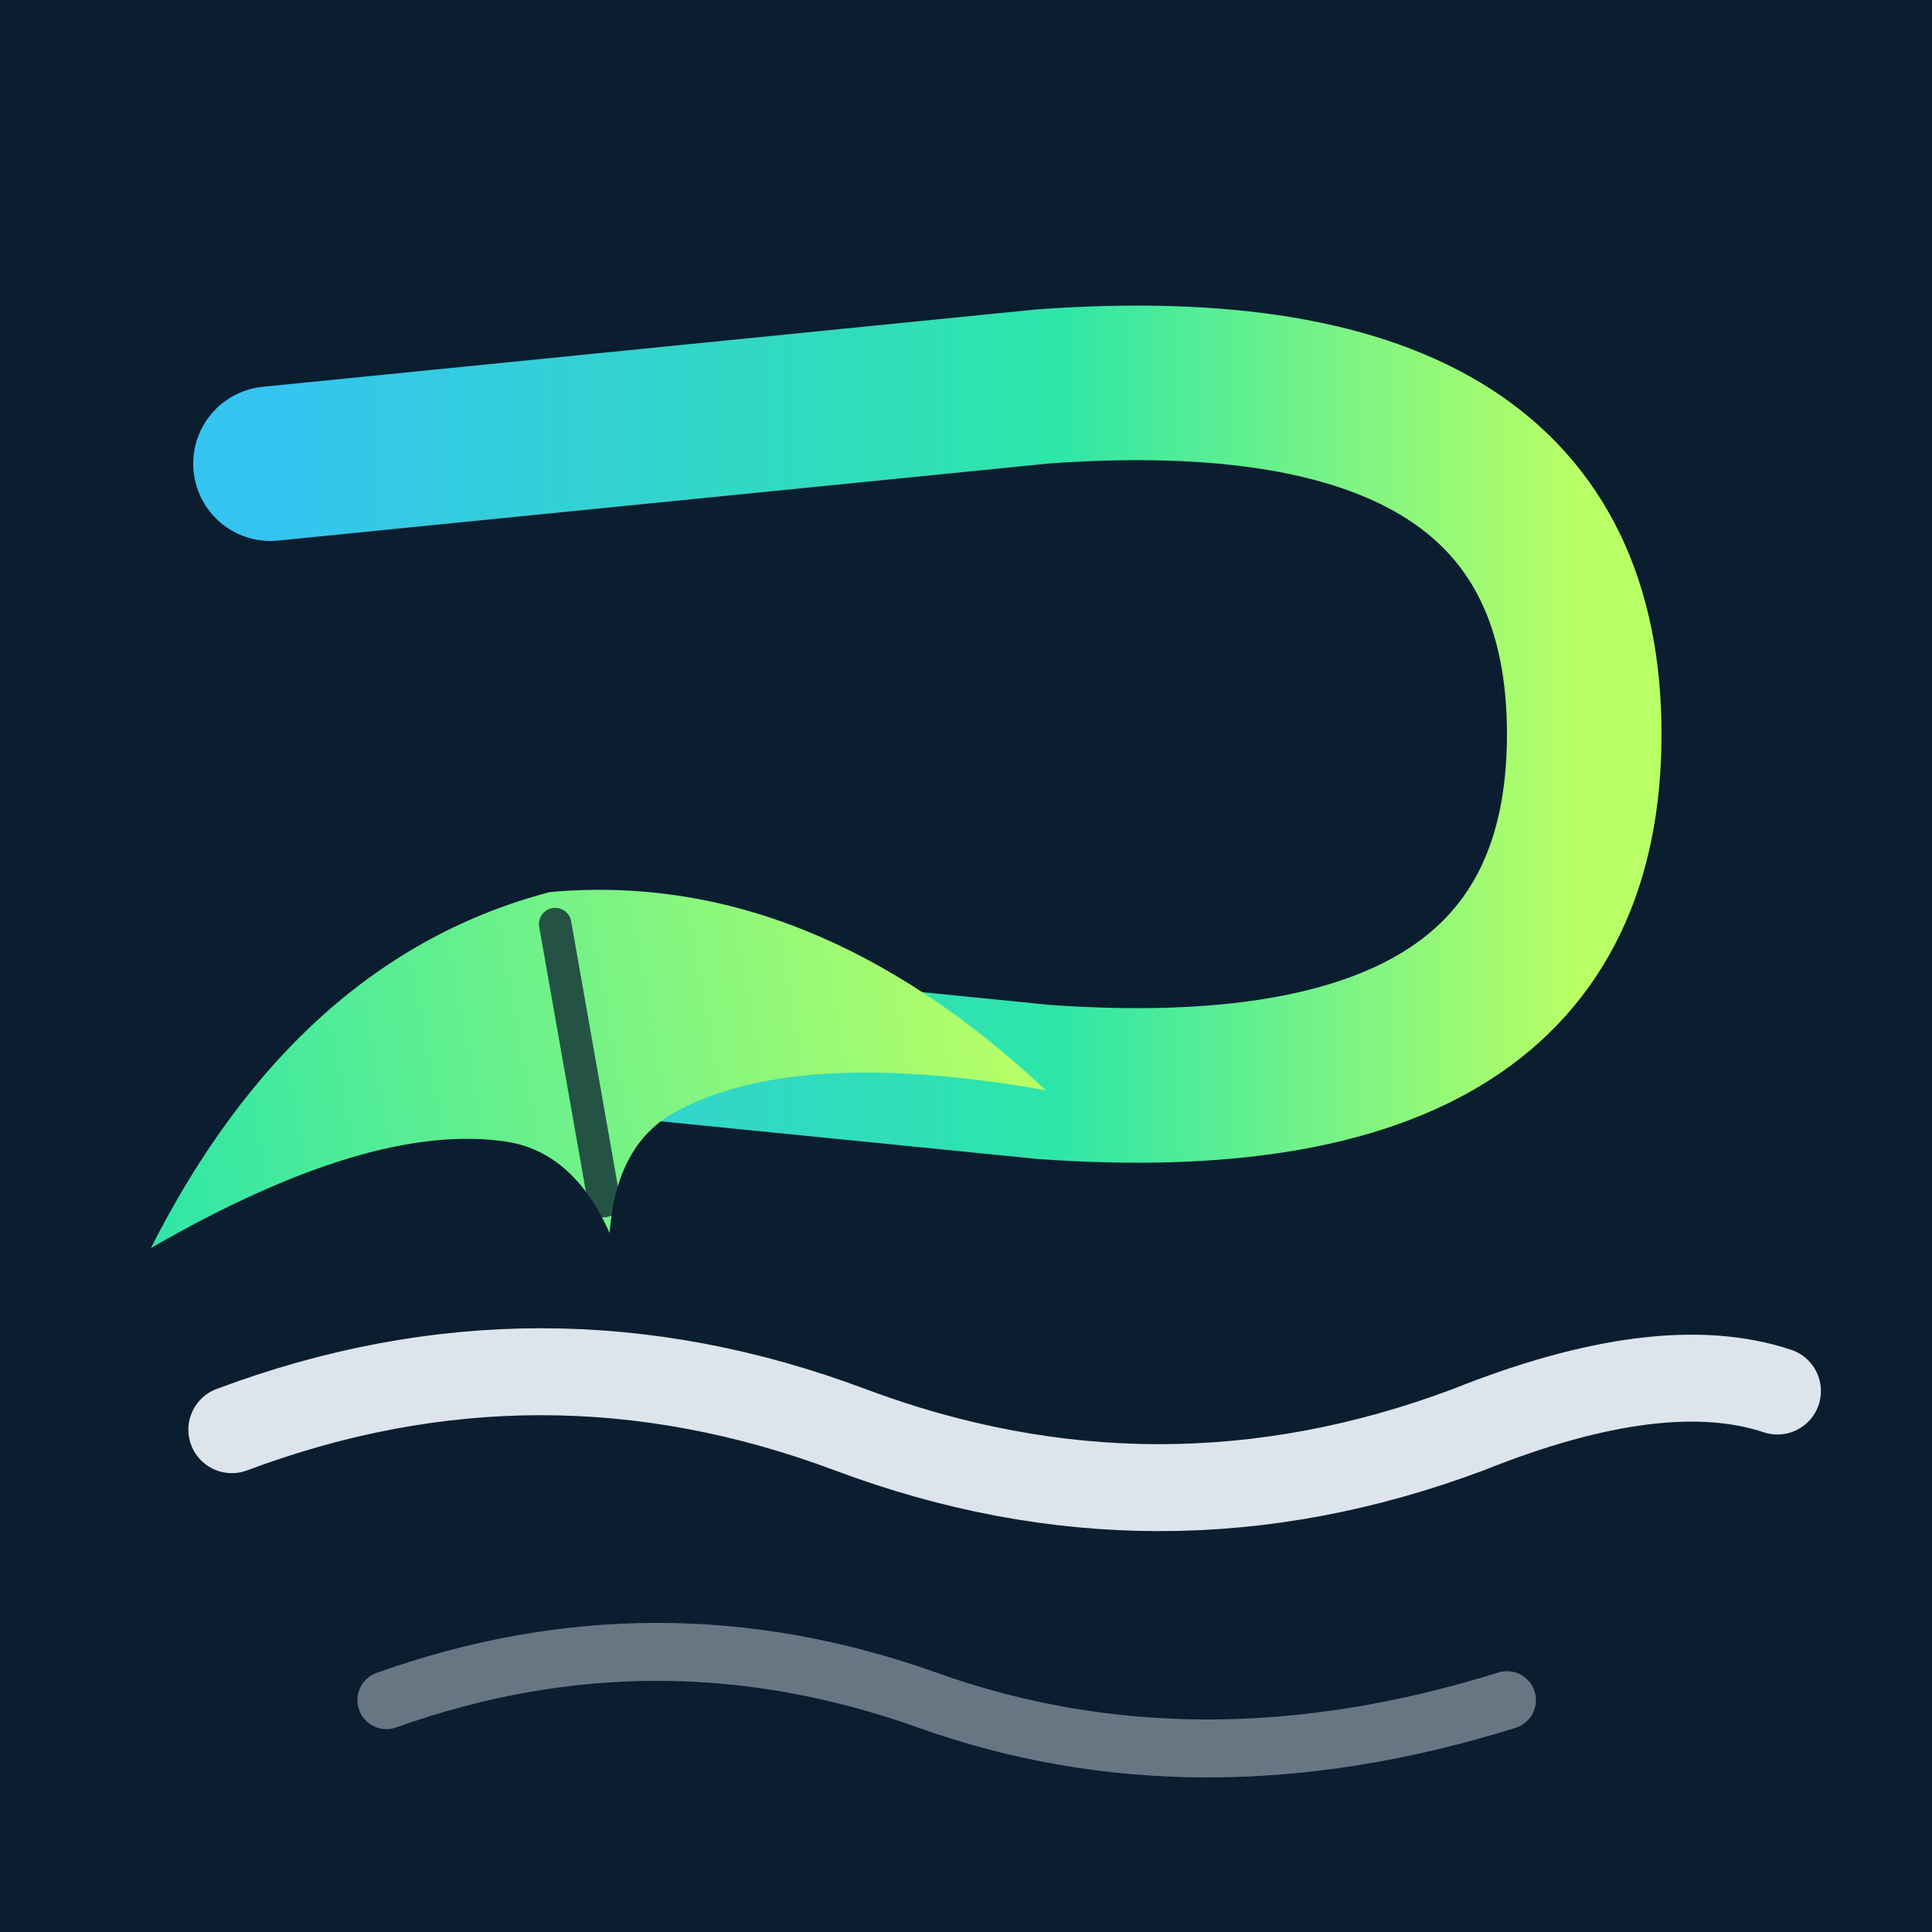
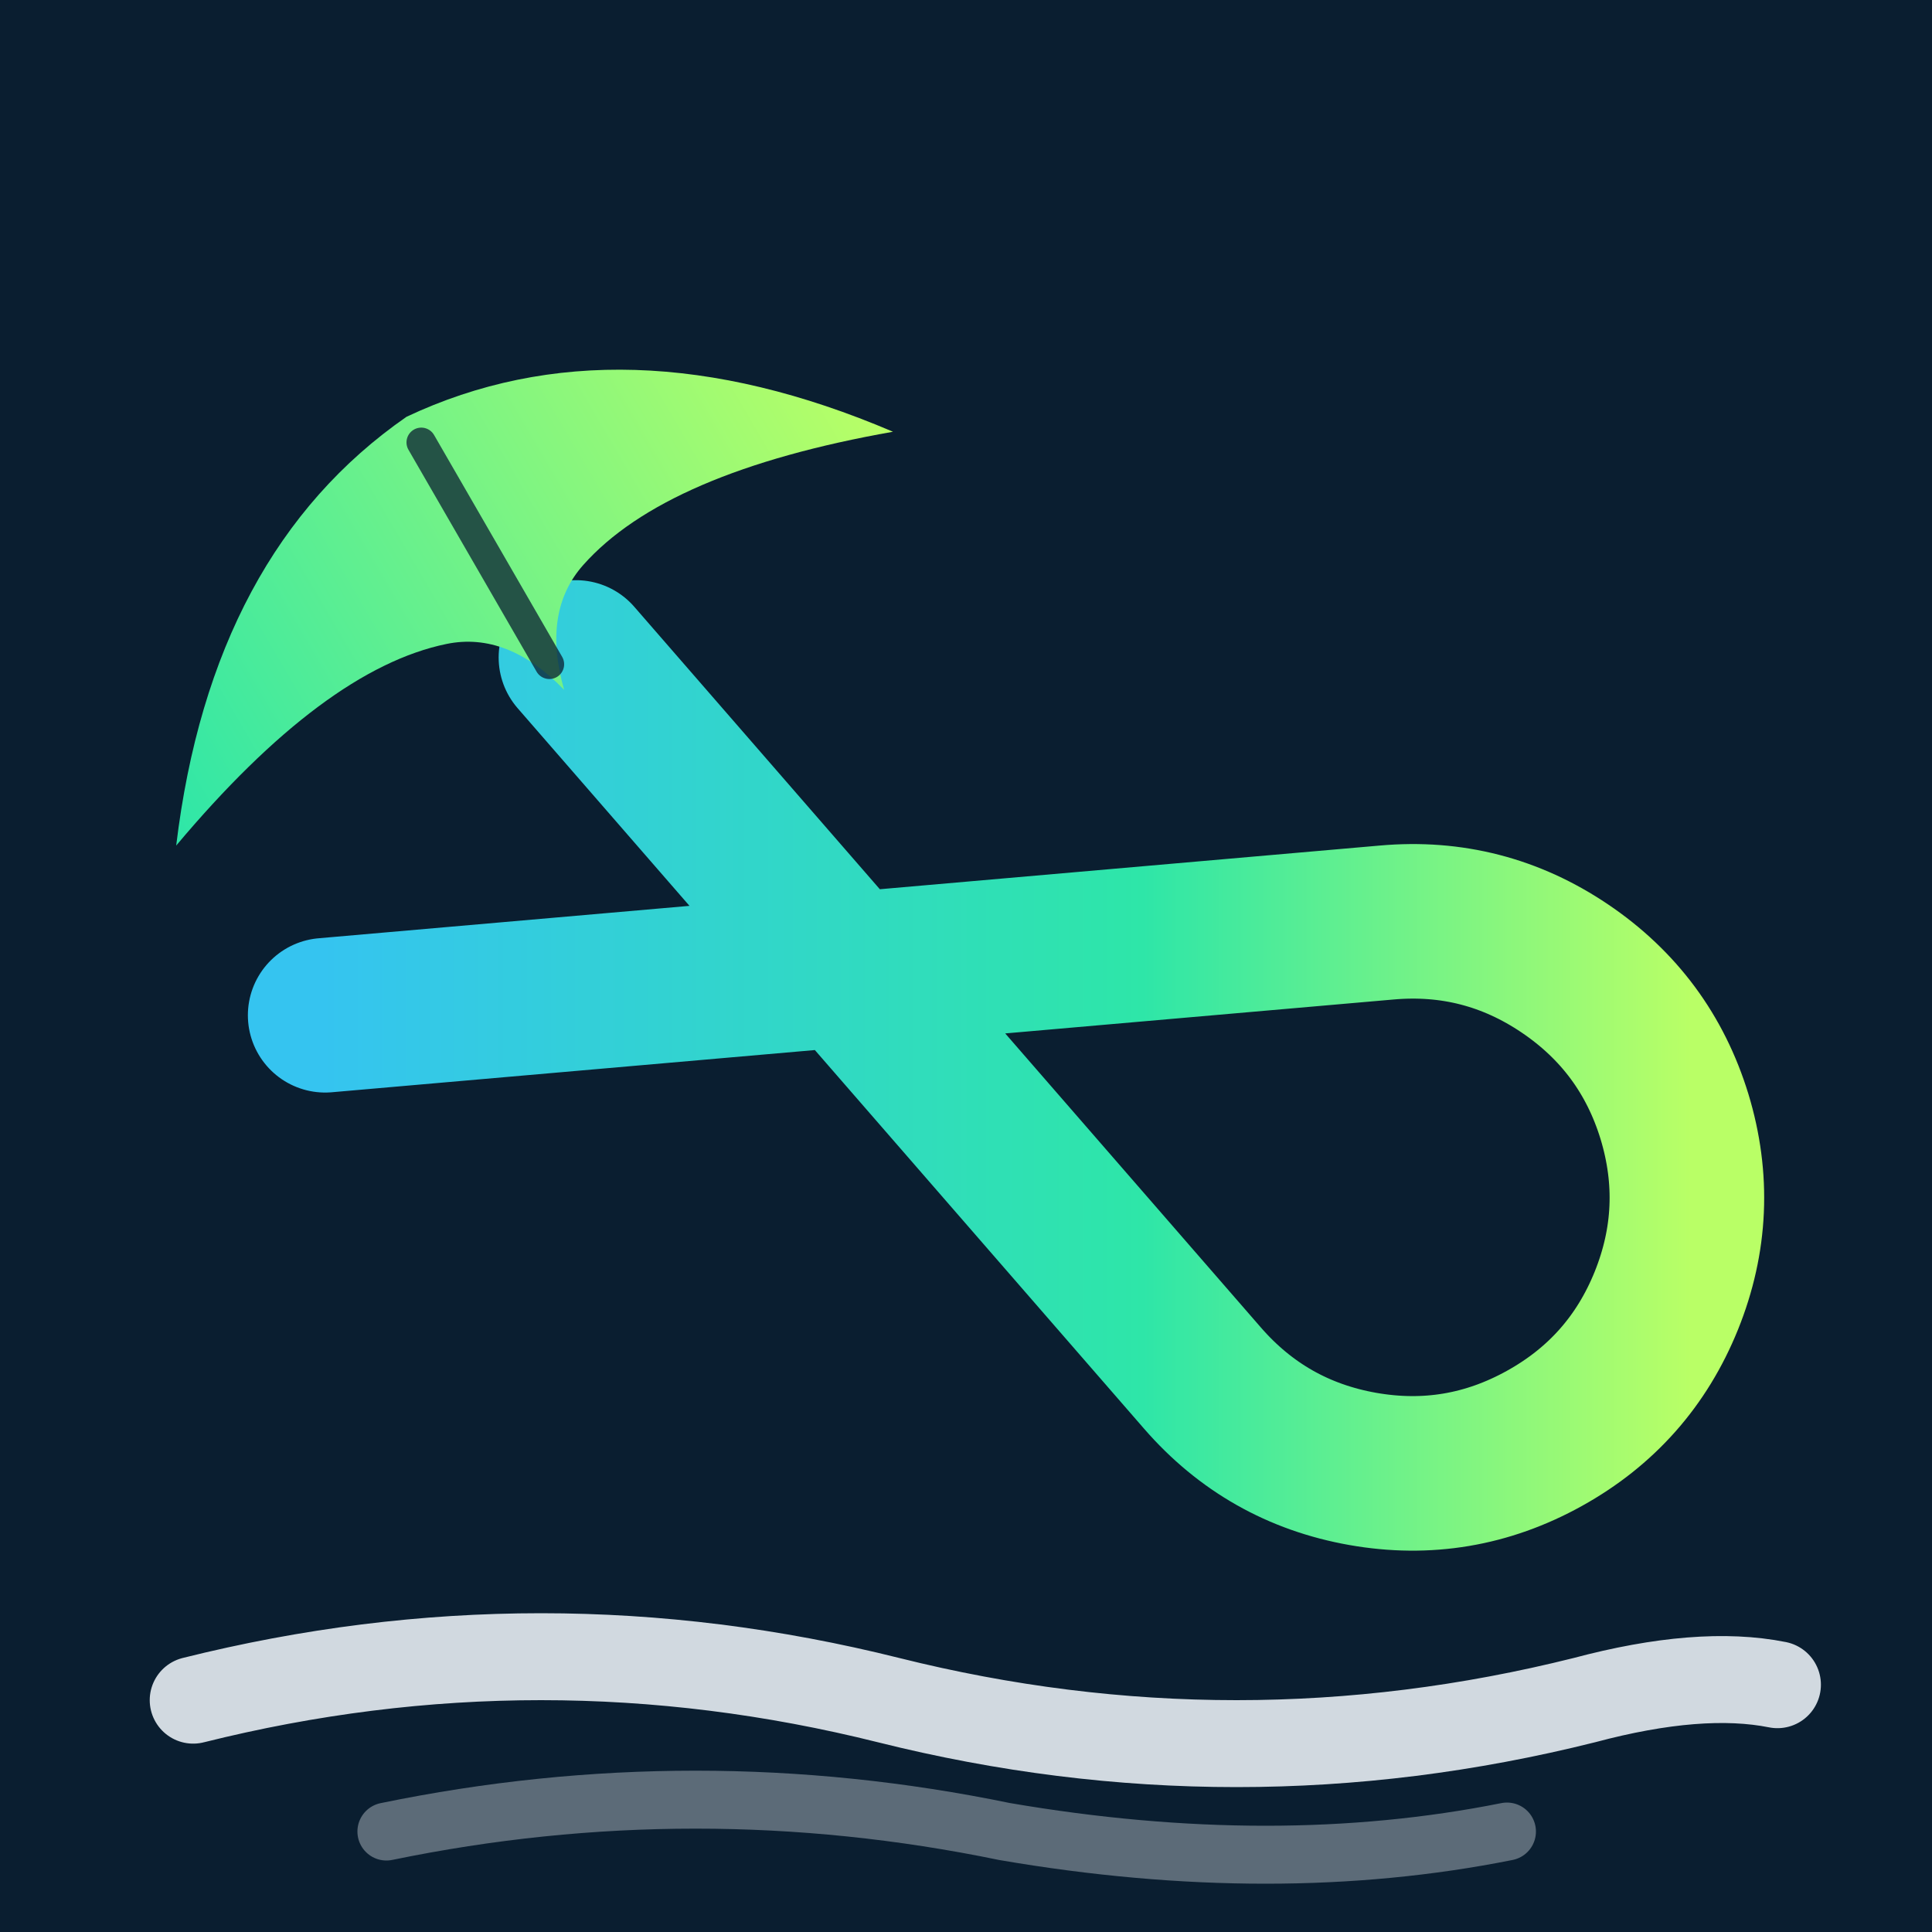
<svg xmlns="http://www.w3.org/2000/svg" viewBox="0 0 100 100">
  <defs>
    <linearGradient id="track" x1="0" y1="0" x2="1" y2="0">
      <stop offset="0" stop-color="#35C4F0" />
      <stop offset="0.6" stop-color="#2EE6A8" />
      <stop offset="1" stop-color="#B9FF66" />
    </linearGradient>
    <linearGradient id="wing" x1="0" y1="0" x2="1" y2="0">
      <stop offset="0" stop-color="#2EE6A8" />
      <stop offset="1" stop-color="#B9FF66" />
    </linearGradient>
  </defs>
  <rect width="100" height="100" rx="0" fill="#0A1E30" />
-   <path d="M 14 24 L 54 20 Q 82 18 82 38 Q 82 58 54 56 L 34 54" stroke="url(#track)" stroke-width="8" fill="none" stroke-linecap="round" />
-   <g transform="translate(30,55) rotate(-10) scale(0.56) translate(-50,-36)">
+   <path d="M 10 88 Q 28 83.5 46 88 Q 64 92.5 82 88 Q 88 86.4 92 87.2" stroke="#F4FAFF" stroke-width="4.5" fill="none" stroke-linecap="round" opacity="0.85" />
+   <path d="M 20 94.8 Q 36 91.5 52 94.8 Q 66 97.2 78 94.8" stroke="#F4FAFF" stroke-width="3" fill="none" stroke-linecap="round" opacity="0.35" />
+   <path d="M 16.83 52.55 L 71.77 47.75 Q 76.81 47.3 81 50.13 Q 85.19 52.96 86.67 57.79 Q 88.14 62.63 86.25 67.32 Q 84.36 72 79.94 74.45 Q 75.51 76.91 70.53 76.03 Q 65.56 75.15 62.24 71.33 L 29.81 34.03" stroke="url(#track)" stroke-width="8" fill="none" stroke-linecap="round" stroke-linejoin="round" />
+   <g transform="translate(25.12,28.64) rotate(-30) scale(0.51) translate(-50,-36)">
    <path d="M 50 20 Q 74 22 92 46 Q 70 38 58 42 Q 52 44 50 52 Q 48 44 42 42 Q 30 38 8 46 Q 26 22 50 20 Z" fill="url(#wing)" />
    <line x1="50" y1="23" x2="50" y2="49" stroke="#0A1E30" stroke-width="3" stroke-linecap="round" opacity="0.75" />
  </g>
-   <path d="M 12 74 Q 28 68 44 74 Q 60 80 76 74 Q 86 70 92 72" stroke="#F4FAFF" stroke-width="4.5" fill="none" stroke-linecap="round" opacity="0.9" />
-   <path d="M 20 88 Q 34 83 48 88 Q 62 93 78 88" stroke="#F4FAFF" stroke-width="3" fill="none" opacity="0.4" stroke-linecap="round" />
</svg>
